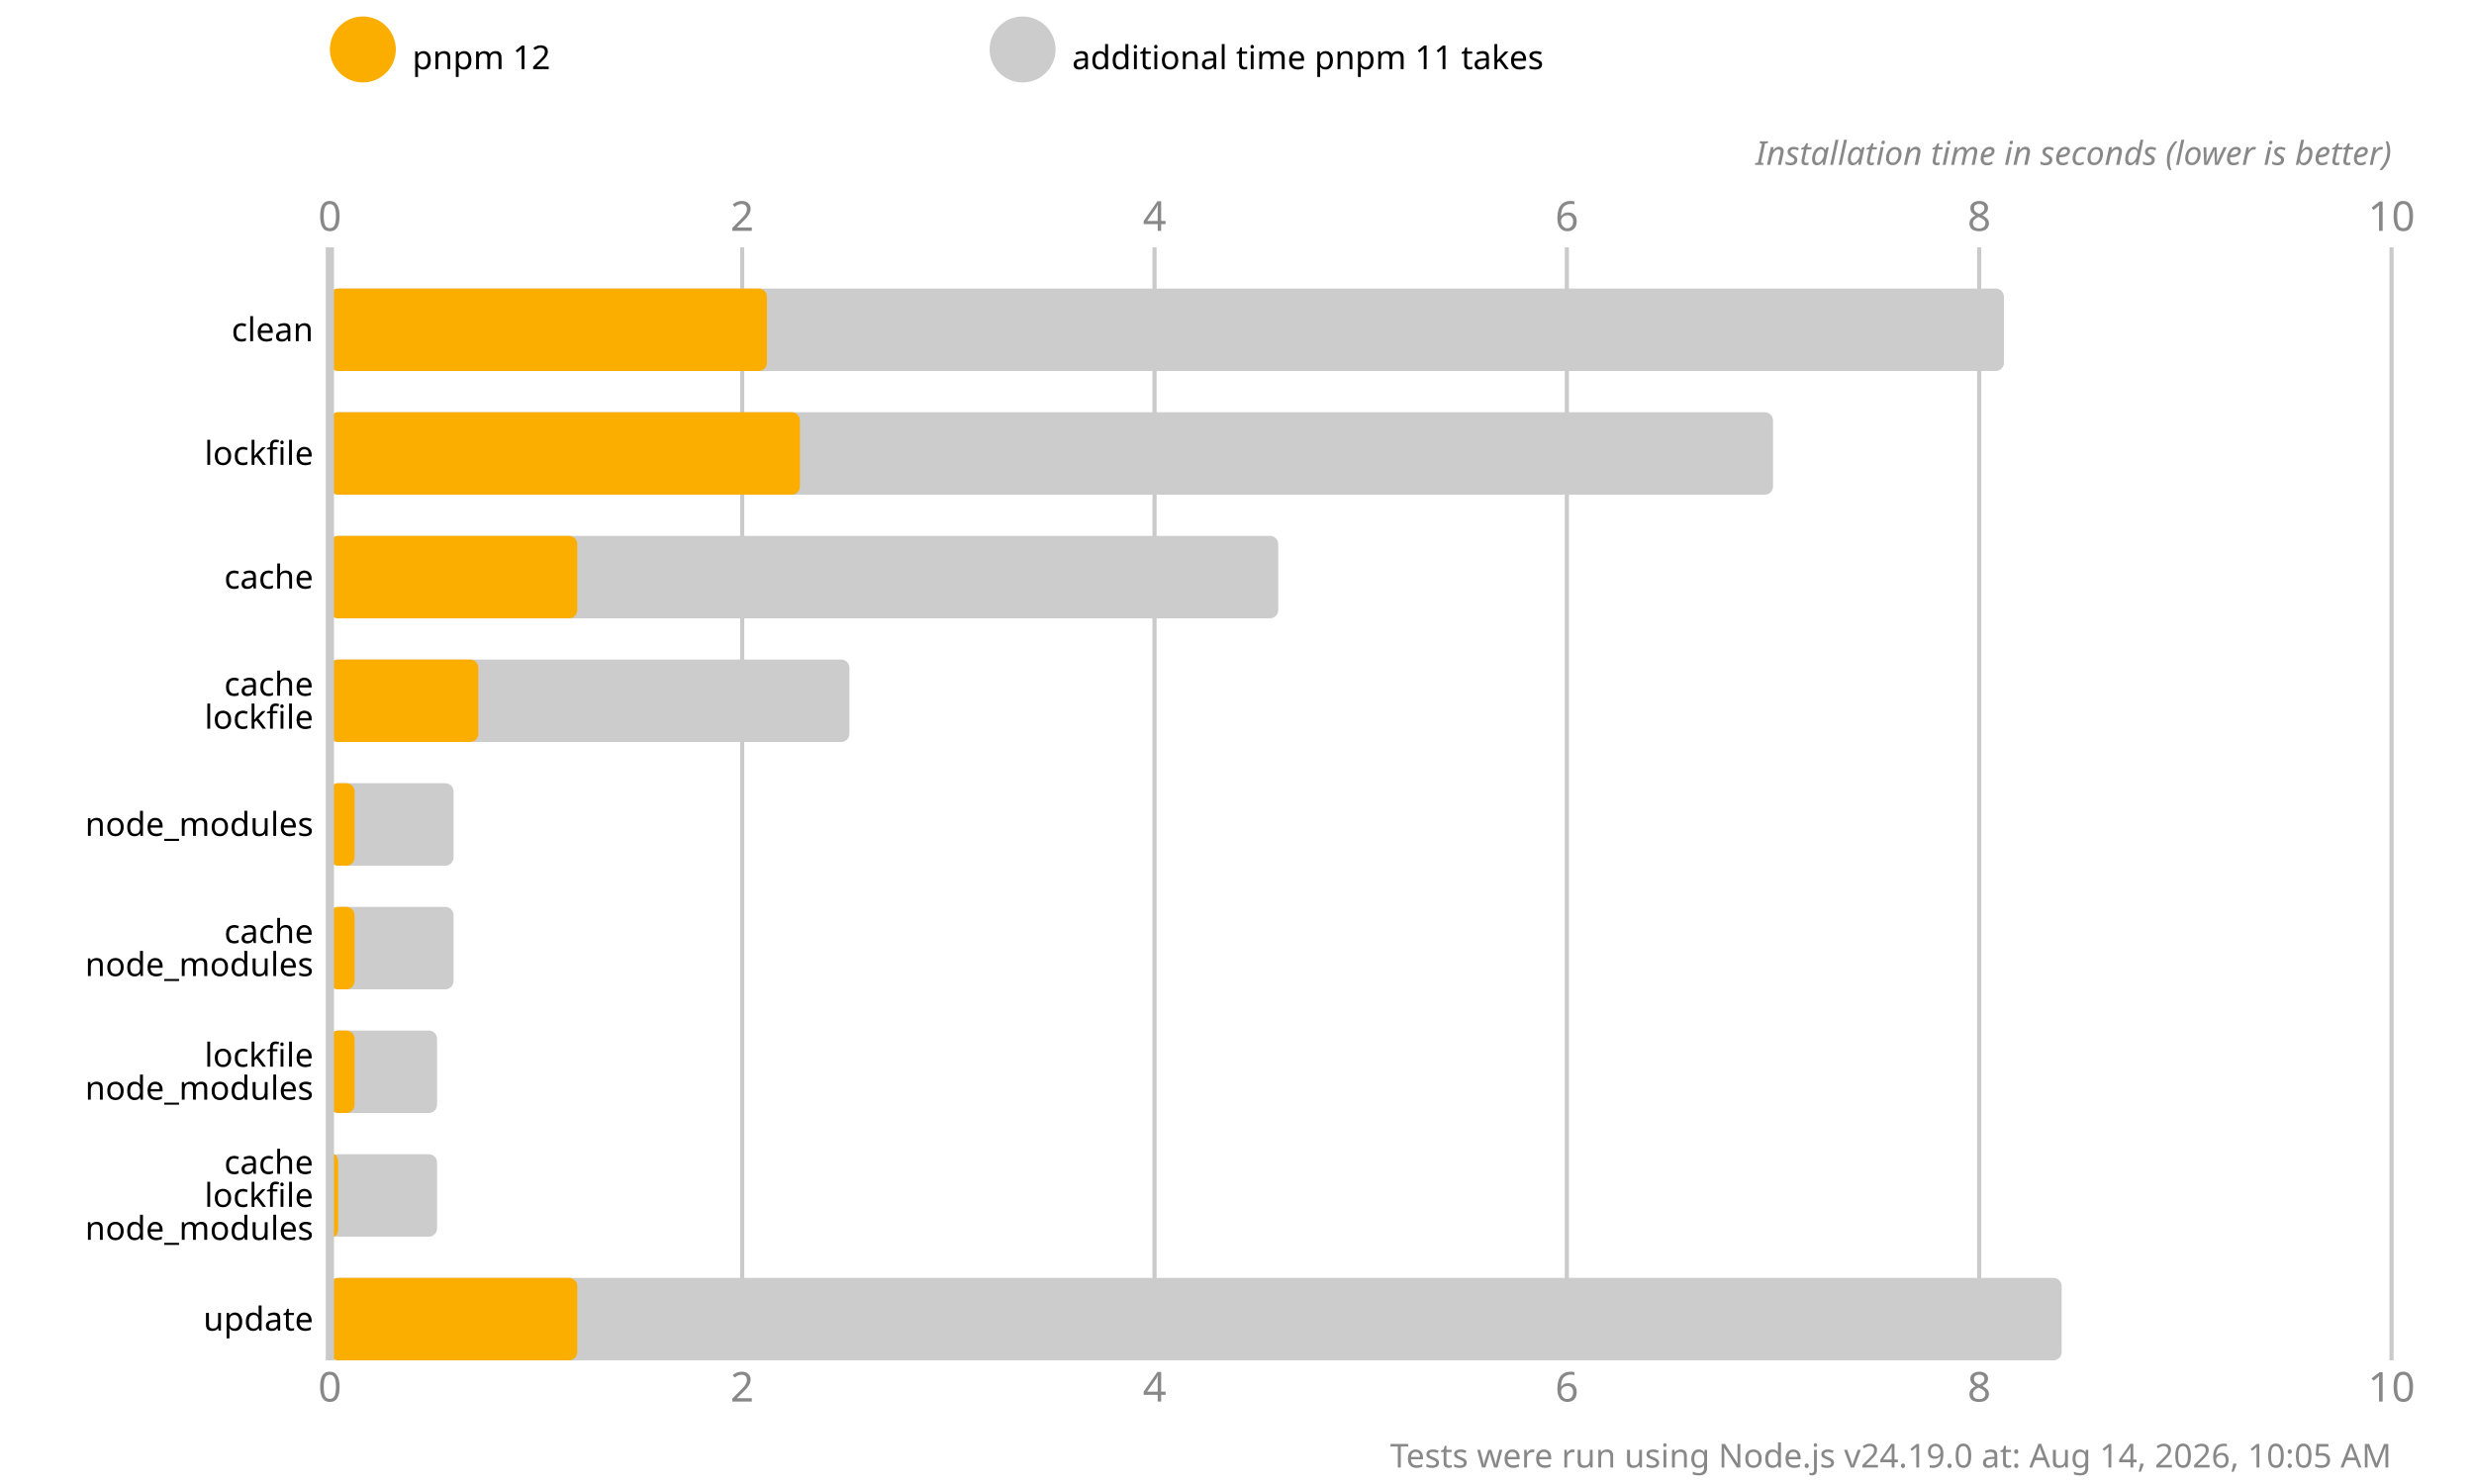
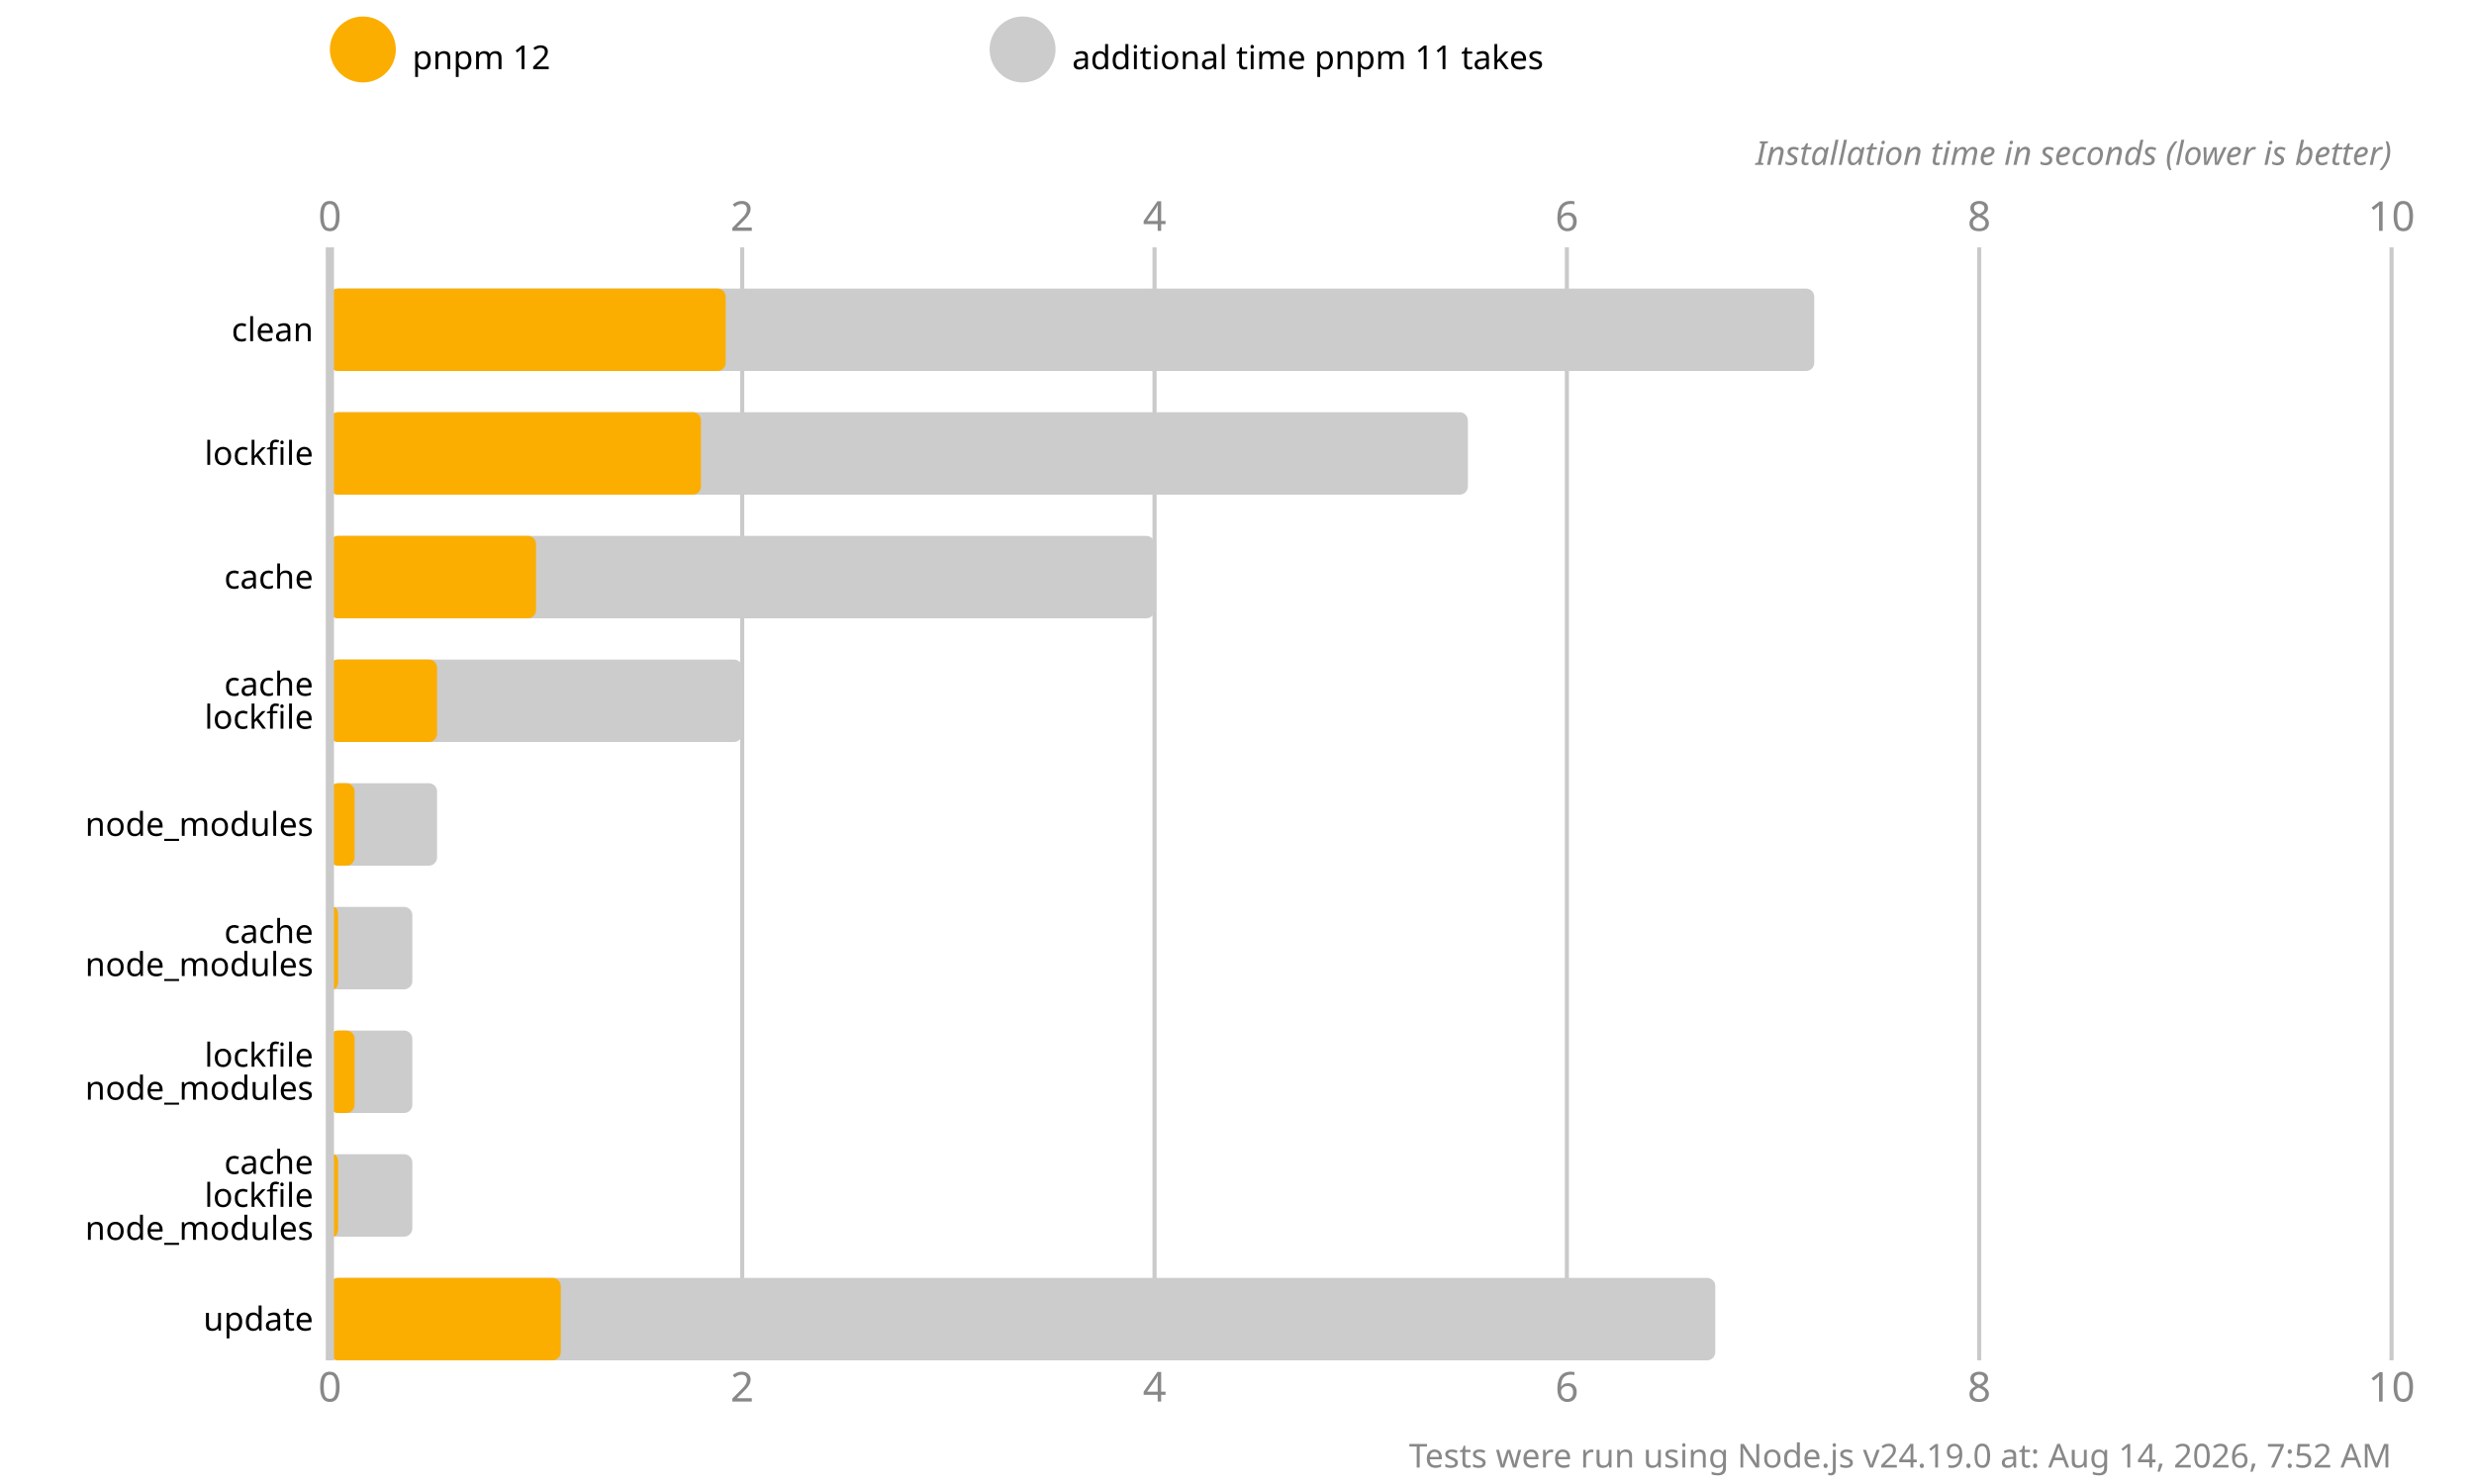
<svg xmlns="http://www.w3.org/2000/svg" version="1.1" viewBox="0 0 300 180">
  <style>
    .font { font-family: sans-serif; }
    .s3 { font-size: 3px; }
    .s4 { font-size: 4px; }
    .s5 { font-size: 5px; }
    .line { stroke: #cacaca; }
    .width { stroke-width: 0.5; }
    .text { fill: #888; }
  </style>
  <rect x="0" y="0" width="300" height="180" fill="#fff" />
  <circle cx="44" cy="6" r="4" fill="#fbae00" />
  <text x="50" y="7" class="font s4" dominant-baseline="middle" text-anchor="start">pnpm 12</text>
  <circle cx="124" cy="6" r="4" fill="#cccccc" />
  <text x="130" y="7" class="font s4" dominant-baseline="middle" text-anchor="start">additional time pnpm 11 takes</text>
  <text x="40" y="28" class="font s5 text" text-anchor="middle">0</text>
  <text x="40" y="170" class="font s5 text" text-anchor="middle">0</text>
  <line x1="90" y1="30" x2="90" y2="165" class="line width" />
  <text x="90" y="28" class="font s5 text" text-anchor="middle">2</text>
  <text x="90" y="170" class="font s5 text" text-anchor="middle">2</text>
  <line x1="140" y1="30" x2="140" y2="165" class="line width" />
  <text x="140" y="28" class="font s5 text" text-anchor="middle">4</text>
  <text x="140" y="170" class="font s5 text" text-anchor="middle">4</text>
  <line x1="190" y1="30" x2="190" y2="165" class="line width" />
  <text x="190" y="28" class="font s5 text" text-anchor="middle">6</text>
  <text x="190" y="170" class="font s5 text" text-anchor="middle">6</text>
  <line x1="240" y1="30" x2="240" y2="165" class="line width" />
  <text x="240" y="28" class="font s5 text" text-anchor="middle">8</text>
  <text x="240" y="170" class="font s5 text" text-anchor="middle">8</text>
  <line x1="290" y1="30" x2="290" y2="165" class="line width" />
  <text x="290" y="28" class="font s5 text" text-anchor="middle">10</text>
  <text x="290" y="170" class="font s5 text" text-anchor="middle">10</text>
  <text x="290" y="20" class="font s4 text" font-style="italic" text-anchor="end">Installation time in seconds (lower is better)</text>
-   <rect x="40" y="35" width="203" height="10" fill="#cccccc" rx="1" ry="1" />
-   <rect x="40" y="35" width="53" height="10" fill="#fbae00" rx="1" ry="1" />
-   <rect x="40" y="50" width="175" height="10" fill="#cccccc" rx="1" ry="1" />
-   <rect x="40" y="50" width="57" height="10" fill="#fbae00" rx="1" ry="1" />
-   <rect x="40" y="65" width="115" height="10" fill="#cccccc" rx="1" ry="1" />
-   <rect x="40" y="65" width="30" height="10" fill="#fbae00" rx="1" ry="1" />
-   <rect x="40" y="80" width="63" height="10" fill="#cccccc" rx="1" ry="1" />
-   <rect x="40" y="80" width="18" height="10" fill="#fbae00" rx="1" ry="1" />
-   <rect x="40" y="95" width="15" height="10" fill="#cccccc" rx="1" ry="1" />
+   <rect x="40" y="35" width="180" height="10" fill="#cccccc" rx="1" ry="1" />
+   <rect x="40" y="35" width="48" height="10" fill="#fbae00" rx="1" ry="1" />
+   <rect x="40" y="50" width="138" height="10" fill="#cccccc" rx="1" ry="1" />
+   <rect x="40" y="50" width="45" height="10" fill="#fbae00" rx="1" ry="1" />
+   <rect x="40" y="65" width="100" height="10" fill="#cccccc" rx="1" ry="1" />
+   <rect x="40" y="65" width="25" height="10" fill="#fbae00" rx="1" ry="1" />
+   <rect x="40" y="80" width="50" height="10" fill="#cccccc" rx="1" ry="1" />
+   <rect x="40" y="80" width="13" height="10" fill="#fbae00" rx="1" ry="1" />
+   <rect x="40" y="95" width="13" height="10" fill="#cccccc" rx="1" ry="1" />
  <rect x="40" y="95" width="3" height="10" fill="#fbae00" rx="1" ry="1" />
-   <rect x="40" y="110" width="15" height="10" fill="#cccccc" rx="1" ry="1" />
-   <rect x="40" y="110" width="3" height="10" fill="#fbae00" rx="1" ry="1" />
-   <rect x="40" y="125" width="13" height="10" fill="#cccccc" rx="1" ry="1" />
+   <rect x="40" y="110" width="10" height="10" fill="#cccccc" rx="1" ry="1" />
+   <rect x="40" y="110" width="1" height="10" fill="#fbae00" rx="1" ry="1" />
+   <rect x="40" y="125" width="10" height="10" fill="#cccccc" rx="1" ry="1" />
  <rect x="40" y="125" width="3" height="10" fill="#fbae00" rx="1" ry="1" />
-   <rect x="40" y="140" width="13" height="10" fill="#cccccc" rx="1" ry="1" />
+   <rect x="40" y="140" width="10" height="10" fill="#cccccc" rx="1" ry="1" />
  <rect x="40" y="140" width="1" height="10" fill="#fbae00" rx="1" ry="1" />
-   <rect x="40" y="155" width="210" height="10" fill="#cccccc" rx="1" ry="1" />
-   <rect x="40" y="155" width="30" height="10" fill="#fbae00" rx="1" ry="1" />
+   <rect x="40" y="155" width="168" height="10" fill="#cccccc" rx="1" ry="1" />
+   <rect x="40" y="155" width="28" height="10" fill="#fbae00" rx="1" ry="1" />
  <line x1="40" y1="30" x2="40" y2="165" class="line" />
  <text x="38" y="40" class="font s4" dominant-baseline="middle" text-anchor="end">clean</text>
  <text x="38" y="55" class="font s4" dominant-baseline="middle" text-anchor="end">lockfile</text>
  <text x="38" y="70" class="font s4" dominant-baseline="middle" text-anchor="end">cache</text>
  <text x="38" y="83" class="font s4" dominant-baseline="middle" text-anchor="end">cache</text>
  <text x="38" y="87" class="font s4" dominant-baseline="middle" text-anchor="end">lockfile</text>
  <text x="38" y="100" class="font s4" dominant-baseline="middle" text-anchor="end">node_modules</text>
  <text x="38" y="113" class="font s4" dominant-baseline="middle" text-anchor="end">cache</text>
  <text x="38" y="117" class="font s4" dominant-baseline="middle" text-anchor="end">node_modules</text>
  <text x="38" y="128" class="font s4" dominant-baseline="middle" text-anchor="end">lockfile</text>
  <text x="38" y="132" class="font s4" dominant-baseline="middle" text-anchor="end">node_modules</text>
  <text x="38" y="141" class="font s4" dominant-baseline="middle" text-anchor="end">cache</text>
  <text x="38" y="145" class="font s4" dominant-baseline="middle" text-anchor="end">lockfile</text>
  <text x="38" y="149" class="font s4" dominant-baseline="middle" text-anchor="end">node_modules</text>
  <text x="38" y="160" class="font s4" dominant-baseline="middle" text-anchor="end">update</text>
-   <text x="290" y="178" class="font s4 text" text-anchor="end">Tests were run using Node.js v24.19.0 at: Aug 14, 2026, 10:05 AM</text>
+   <text x="290" y="178" class="font s4 text" text-anchor="end">Tests were run using Node.js v24.19.0 at: Aug 14, 2026, 7:52 AM</text>
</svg>
